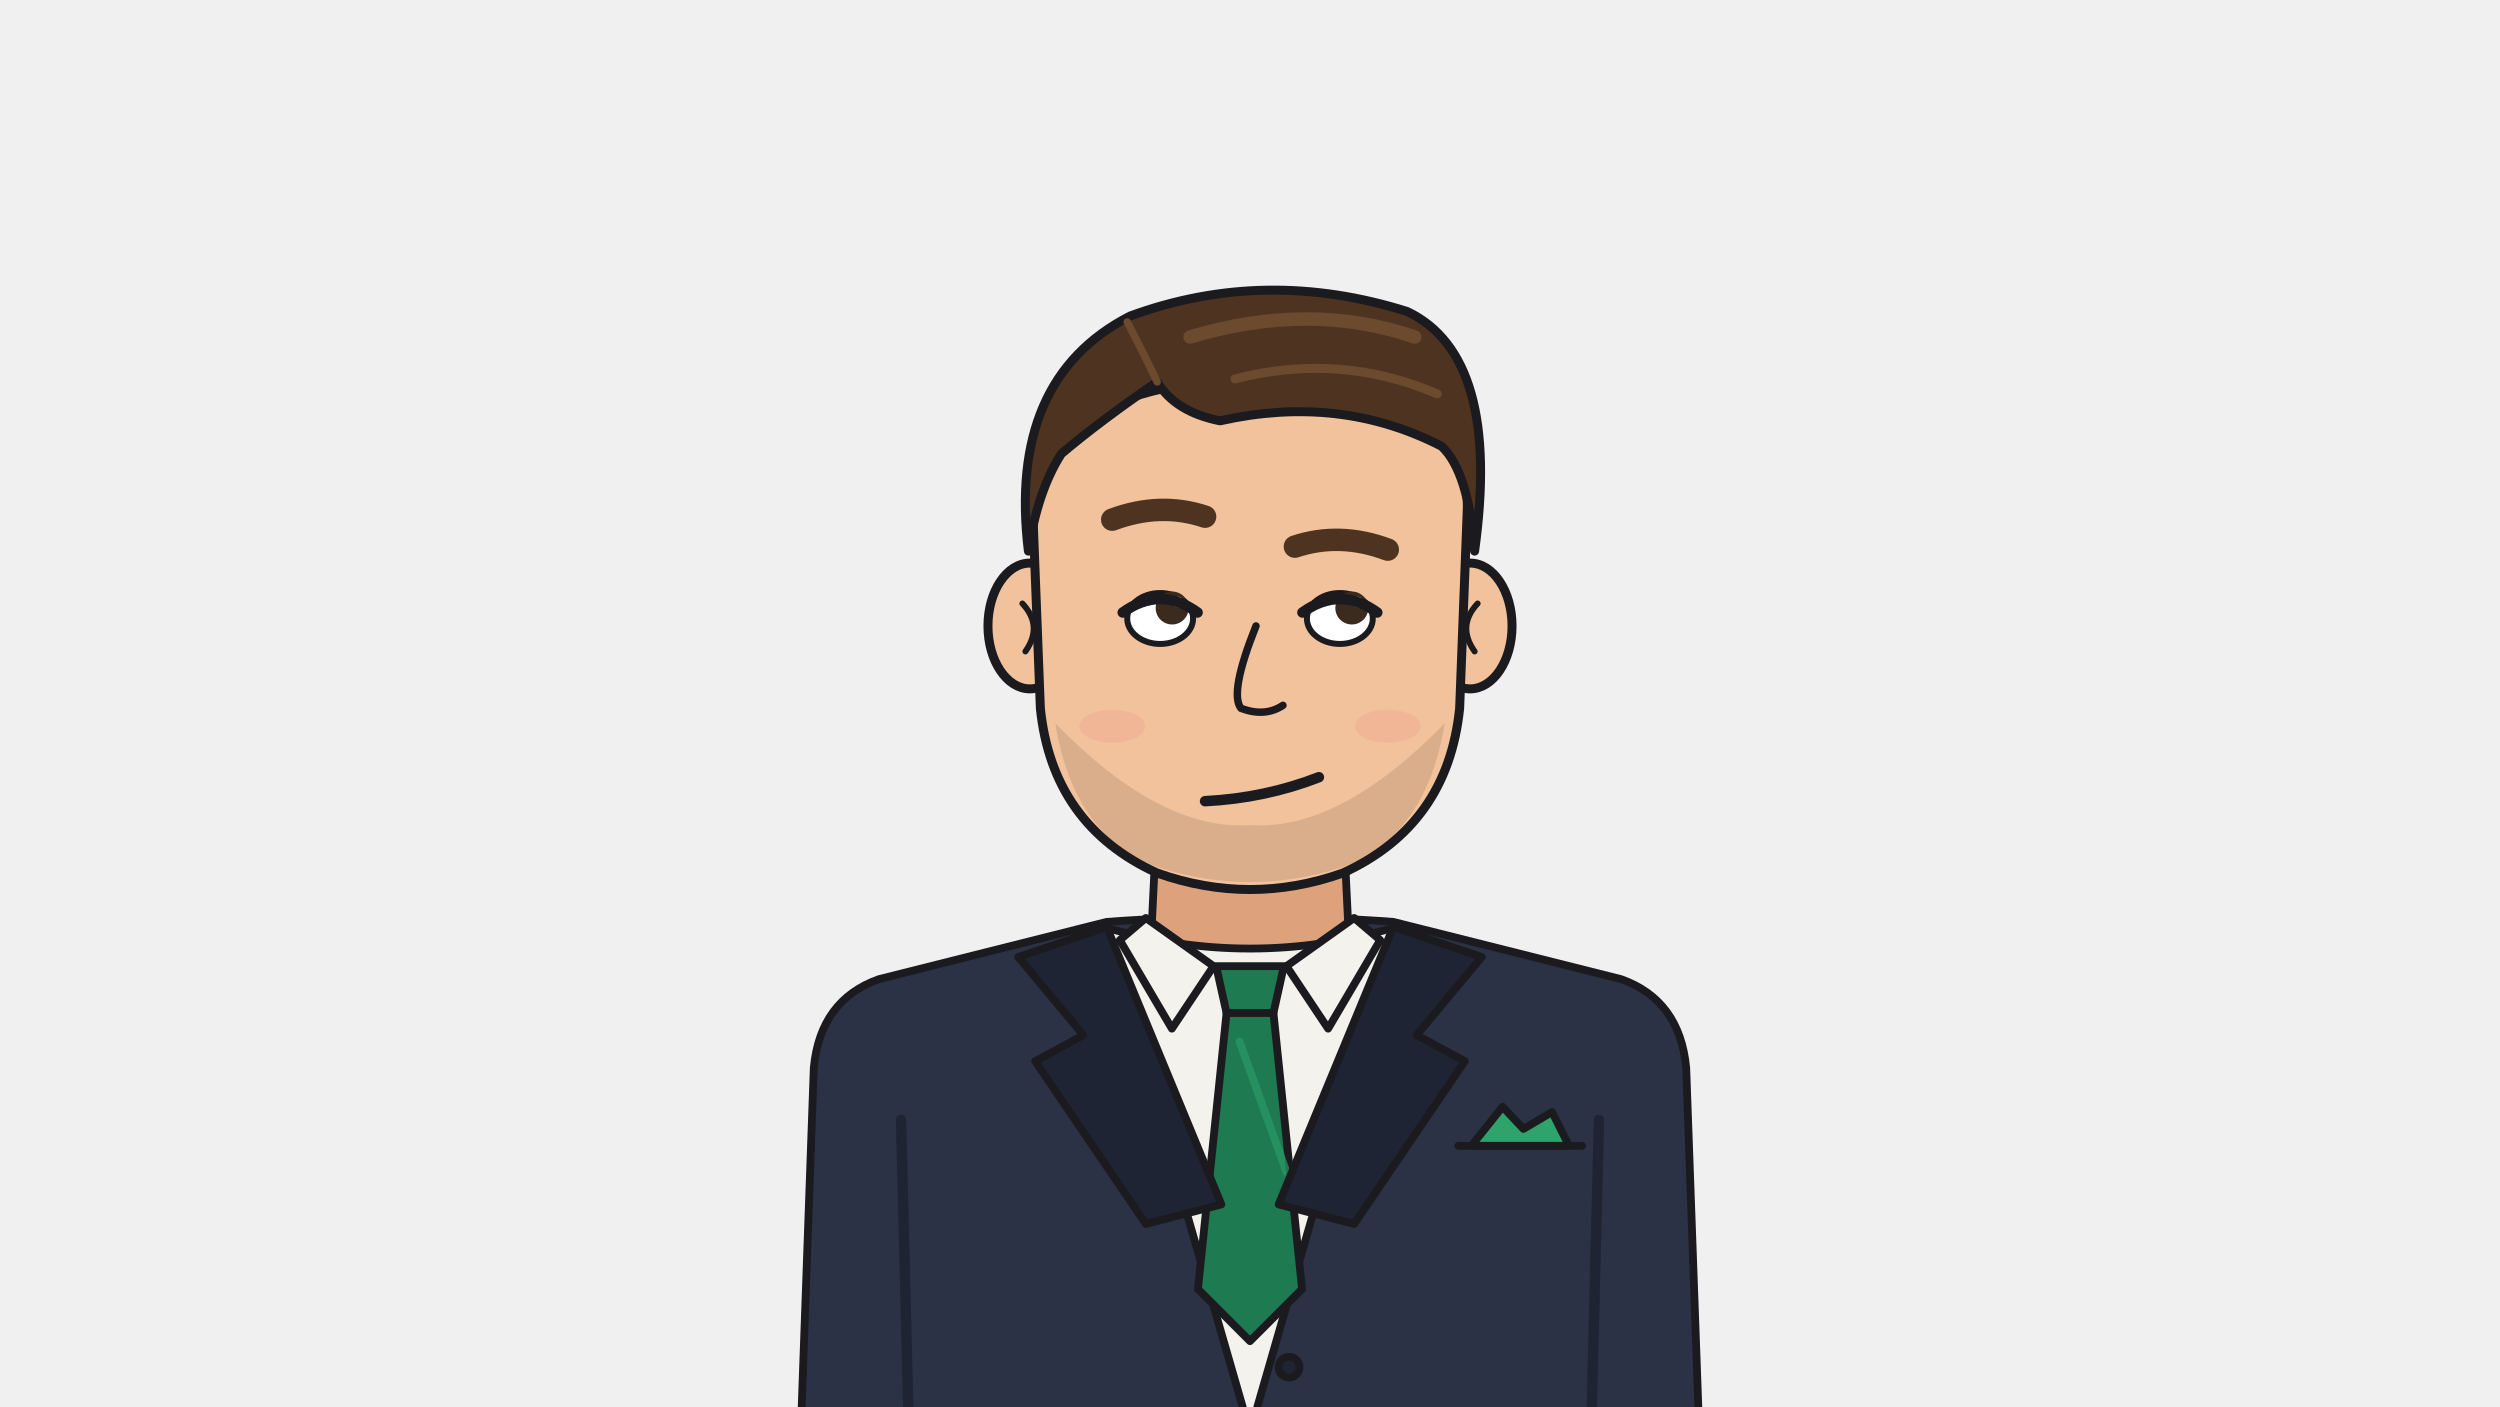
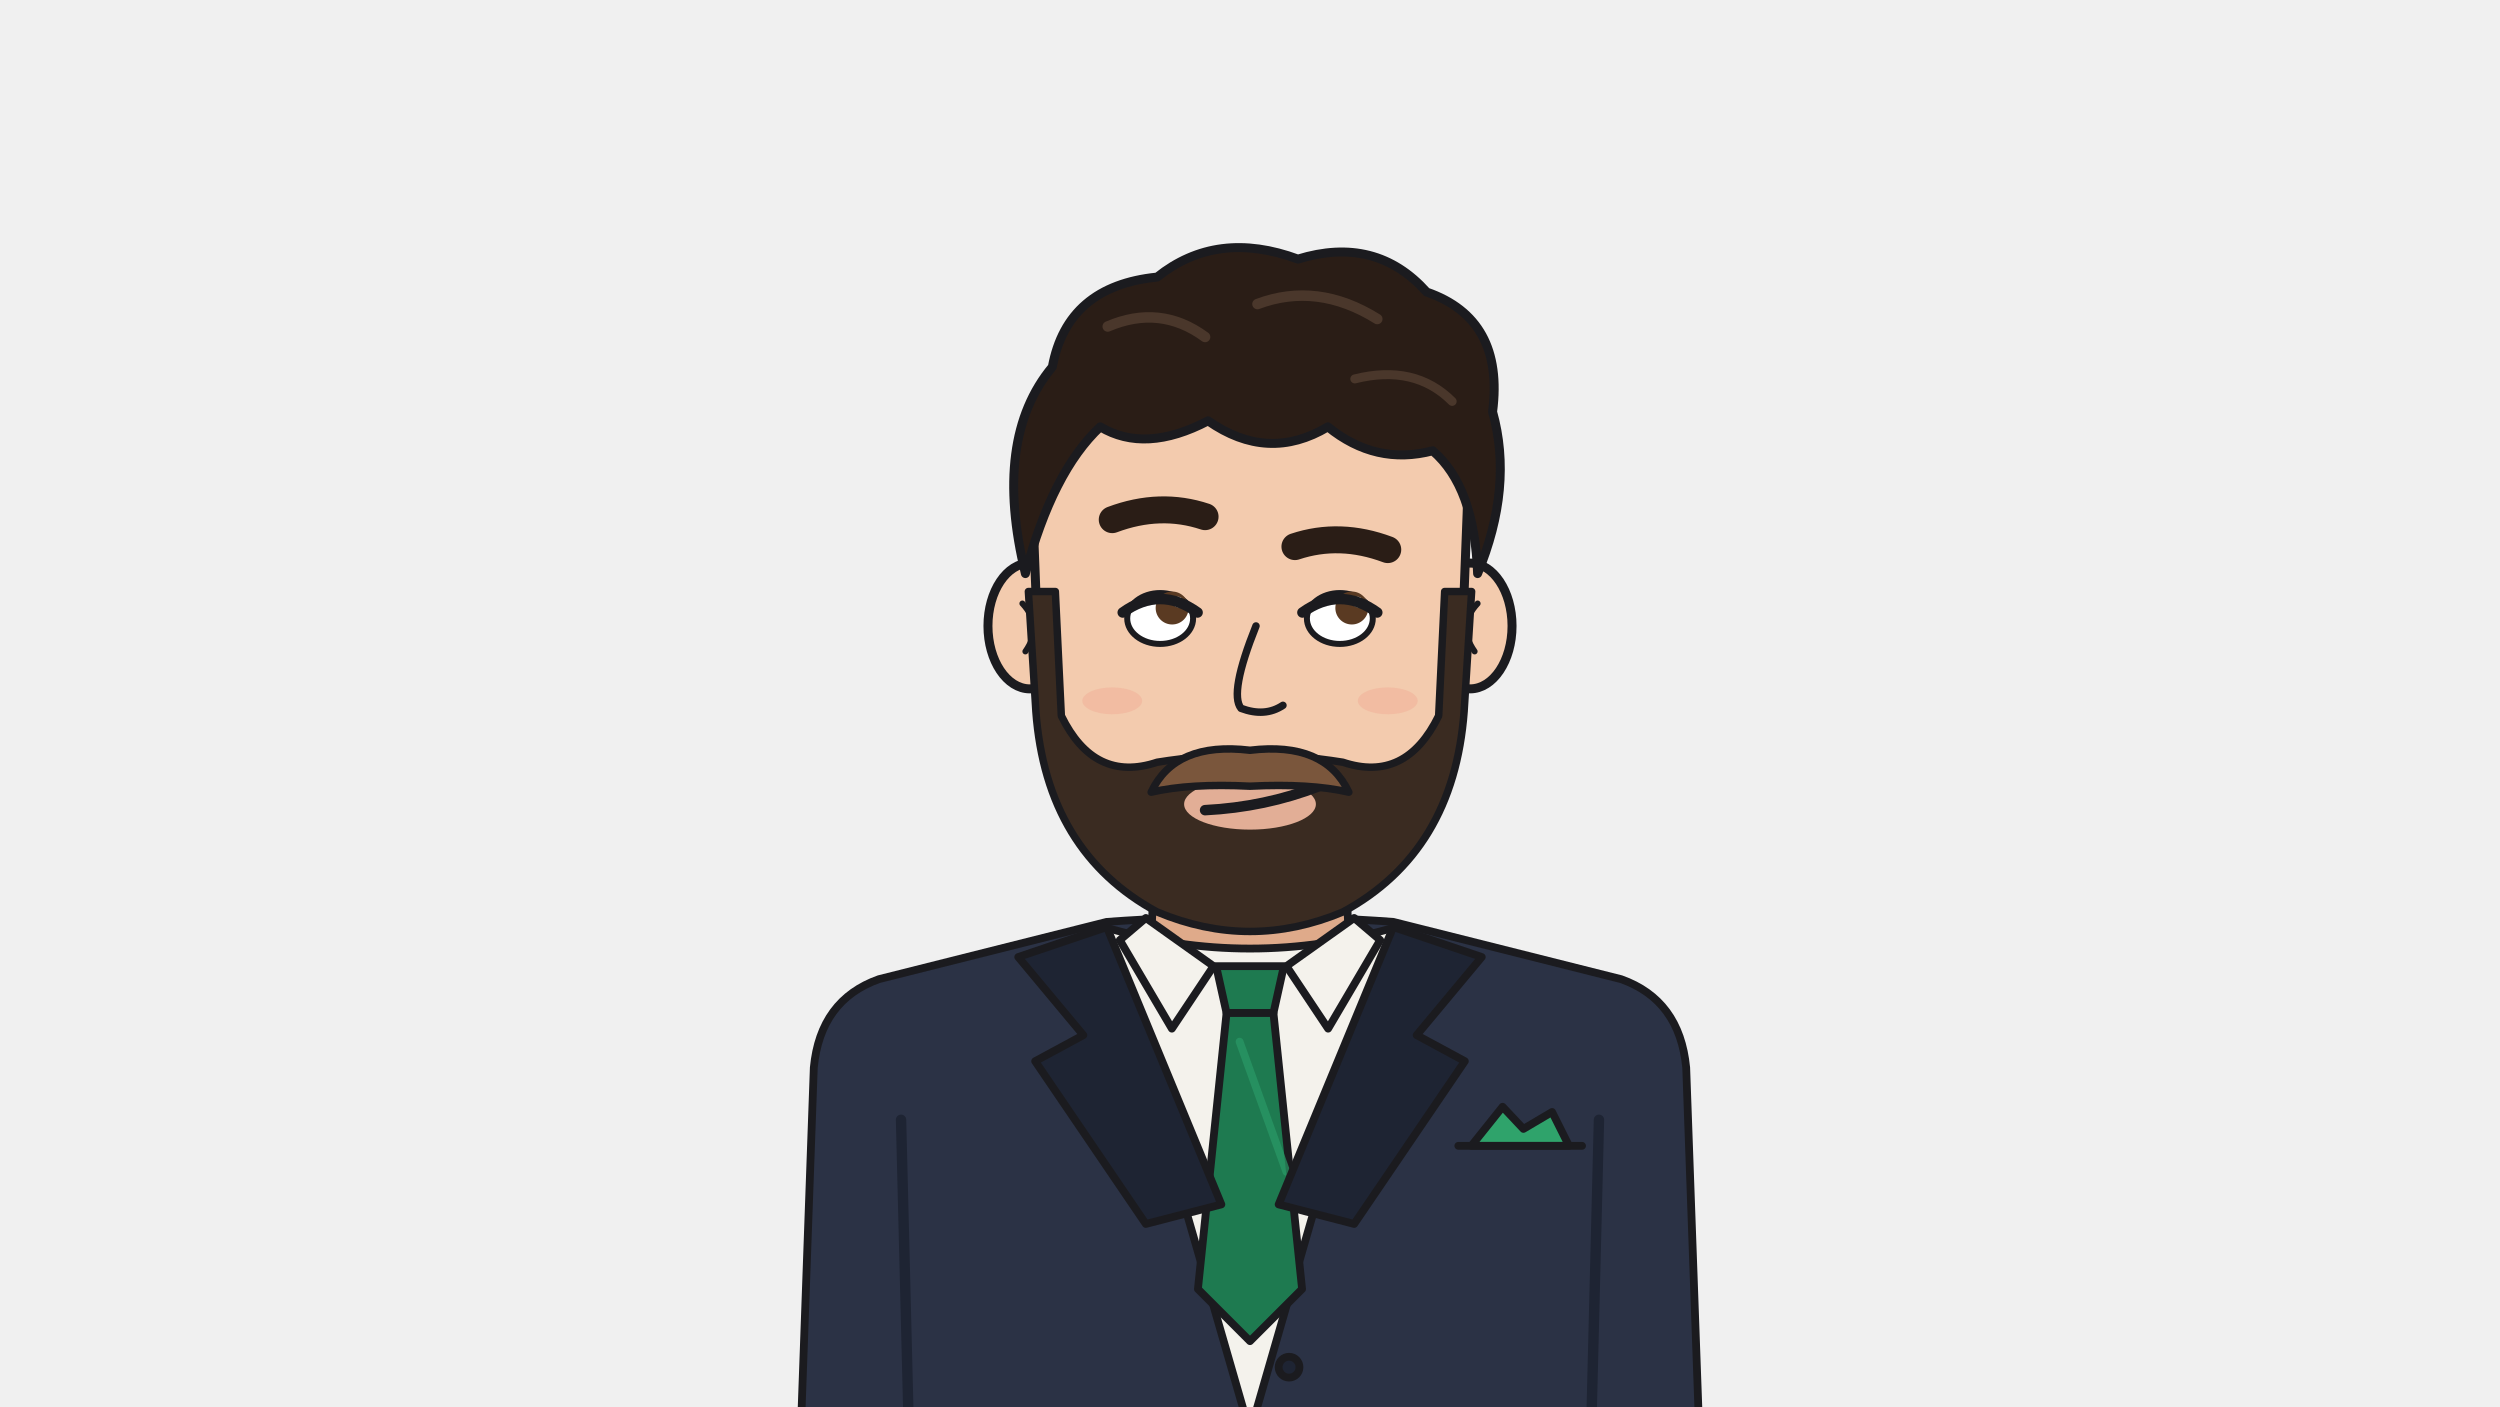
<svg xmlns="http://www.w3.org/2000/svg" width="1920" height="1080" viewBox="0 0 1920 1080">
  <g stroke="#1B1B1F" stroke-width="6" stroke-linejoin="round" stroke-linecap="round">
    <path d="M615 1100 L625 820 Q630 768 675 752              L850 708 Q960 700 1070 708 L1245 752              Q1290 768 1295 820 L1305 1100 Z" fill="#2B3245" />
    <path d="M698 1100 L692 860" fill="none" stroke="#1E2433" stroke-width="8" />
    <path d="M1222 1100 L1228 860" fill="none" stroke="#1E2433" stroke-width="8" />
-     <path d="M888 640 L884 722 Q960 760 1036 722 L1032 640 Z" fill="#DDA27C" />
+     <path d="M888 640 L884 722 Q960 760 1036 722 L1032 640 Z" fill="#DFAA8A" />
    <path d="M848 712 L960 1100 L1072 712 Q960 745 848 712 Z" fill="#F4F2EC" />
    <path d="M934 742 L986 742 L978 778 L942 778 Z" fill="#1E7A50" />
    <path d="M942 778 L978 778 L1000 990 L960 1030 L920 990 Z" fill="#1E7A50" />
    <path d="M952 800 L988 900" fill="none" stroke="#2A9A67" stroke-width="6" opacity="0.7" />
    <path d="M880 705 L932 742 L900 790 L860 722 Z" fill="#F4F2EC" />
    <path d="M1040 705 L988 742 L1020 790 L1060 722 Z" fill="#F4F2EC" />
    <polygon points="850 712 938 925 880 940 795 815 832 795 782 735" fill="#1E2433" />
    <polygon points="1070 712 982 925 1040 940 1125 815 1088 795 1138 735" fill="#1E2433" />
    <path d="M1130 880 L1205 880 L1192 854 L1170 867 L1154 850 Z" fill="#2FA36B" />
    <path d="M1120 880 L1215 880" fill="none" />
    <circle cx="990" cy="1050" r="8" fill="#1E2433" />
  </g>
  <g transform="translate(0 25) translate(960 450) scale(1.15) translate(-960 -450)">
    <g stroke="#1B1B1F" stroke-width="6" stroke-linejoin="round" stroke-linecap="round">
-       <ellipse cx="813" cy="455" rx="28" ry="42" fill="#F1C29C" />
-       <ellipse cx="1107" cy="455" rx="28" ry="42" fill="#F1C29C" />
+       <ellipse cx="813" cy="455" rx="28" ry="42" fill="#F3CBAE" />
+       <ellipse cx="1107" cy="455" rx="28" ry="42" fill="#F3CBAE" />
      <path d="M808 440 Q822 455 810 472" fill="none" stroke-width="4" />
      <path d="M1112 440 Q1098 455 1110 472" fill="none" stroke-width="4" />
-       <path d="M815 380 Q810 300 960 288 Q1110 300 1105 380              L1100 510 Q1092 588 1022 620 Q960 642 898 620              Q828 588 820 510 Z" fill="#F1C29C" />
-       <path d="M830 520 Q842 595 898 616 Q960 636 1022 616 Q1078 595 1090 520              Q1020 592 960 588 Q900 592 830 520 Z" fill="#4E3420" opacity="0.14" stroke="none" />
-       <path d="M812 405 Q798 290 880 248 Q970 215 1065 245              Q1128 275 1110 405 Q1106 352 1088 335              Q1020 300 940 318 Q910 312 898 292              Q860 318 834 340 Q818 365 812 405 Z" fill="#4E3420" />
-       <path d="M878 252 Q890 275 898 292" fill="none" stroke="#6B4A2E" stroke-width="5" />
-       <path d="M920 262 Q1000 238 1070 262" fill="none" stroke="#6B4A2E" stroke-width="9" />
-       <path d="M950 290 Q1020 272 1085 300" fill="none" stroke="#6B4A2E" stroke-width="6" />
+       <path d="M815 380 Q810 300 960 288 Q1110 300 1105 380              L1100 510 Q1092 588 1022 620 Q960 642 898 620              Q828 588 820 510 Z" fill="#F3CBAE" />
+       <path d="M812 432 L817 512 Q824 606 898 646 Q960 672 1022 646              Q1096 606 1103 512 L1108 432 L1090 432 L1086 515 Q1064 560 1022 546              Q960 536 898 546 Q856 560 834 515 L830 432 Z" fill="#3A2B21" stroke-width="5" />
+       <ellipse cx="960" cy="574" rx="44" ry="17" fill="#E2AE96" stroke="none" />
+       <path d="M810 420 Q788 330 828 282 Q838 228 898 222              Q938 190 992 210 Q1044 194 1078 232 Q1130 250 1122 312              Q1136 362 1112 420 Q1110 362 1082 338 Q1044 348 1012 322              Q972 346 932 318 Q890 340 860 322 Q828 352 810 420 Z" fill="#2A1D16" />
+       <path d="M865 255 Q900 240 930 262" fill="none" stroke="#4A372B" stroke-width="7" />
+       <path d="M965 240 Q1005 225 1045 250" fill="none" stroke="#4A372B" stroke-width="7" />
+       <path d="M1030 290 Q1070 280 1095 305" fill="none" stroke="#4A372B" stroke-width="6" />
      <path d="M964 455 Q946 500 954 510 Q970 516 982 508" fill="none" stroke-width="5" />
-       <ellipse cx="868" cy="522" rx="22" ry="11" fill="#EE9C86" opacity="0.30" stroke="none" />
-       <ellipse cx="1052" cy="522" rx="22" ry="11" fill="#EE9C86" opacity="0.30" stroke="none" />
+       <ellipse cx="868" cy="505" rx="20" ry="9" fill="#EE9C86" opacity="0.30" stroke="none" />
+       <ellipse cx="1052" cy="505" rx="20" ry="9" fill="#EE9C86" opacity="0.30" stroke="none" />
    </g>
    <ellipse cx="900" cy="450" rx="22" ry="17" fill="#FFFFFF" stroke="#1B1B1F" stroke-width="4" />
-     <circle cx="908" cy="443" r="11" fill="#3B2A1E" />
+     <circle cx="908" cy="443" r="11" fill="#5A3A22" />
    <circle cx="912" cy="439" r="3.5" fill="#FFFFFF" />
    <path d="M875 446 Q900 428 925 446" fill="none" stroke="#1B1B1F" stroke-width="7" stroke-linecap="round" />
    <ellipse cx="1020" cy="450" rx="22" ry="17" fill="#FFFFFF" stroke="#1B1B1F" stroke-width="4" />
-     <circle cx="1028" cy="443" r="11" fill="#3B2A1E" />
+     <circle cx="1028" cy="443" r="11" fill="#5A3A22" />
    <circle cx="1032" cy="439" r="3.5" fill="#FFFFFF" />
    <path d="M995 446 Q1020 428 1045 446" fill="none" stroke="#1B1B1F" stroke-width="7" stroke-linecap="round" />
-     <path d="M868 384 Q900 372 930 382" fill="none" stroke="#4E3420" stroke-width="15" stroke-linecap="round" />
-     <path d="M1052 404 Q1020 392 990 402" fill="none" stroke="#4E3420" stroke-width="15" stroke-linecap="round" />
-     <path d="M930 572 Q970 570 1006 556" fill="none" stroke="#1B1B1F" stroke-width="7" stroke-linecap="round" />
+     <path d="M868 384 Q900 372 930 382" fill="none" stroke="#2A1D16" stroke-width="18" stroke-linecap="round" />
+     <path d="M1052 404 Q1020 392 990 402" fill="none" stroke="#2A1D16" stroke-width="18" stroke-linecap="round" />
+     <path d="M930 578 Q970 576 1006 562" fill="none" stroke="#1B1B1F" stroke-width="7" stroke-linecap="round" />
+     <path d="M894 566 Q910 532 960 538 Q1010 532 1026 566 Q1000 560 960 562 Q920 560 894 566 Z" fill="#7A563C" stroke="#1B1B1F" stroke-width="5" stroke-linejoin="round" />
  </g>
</svg>
